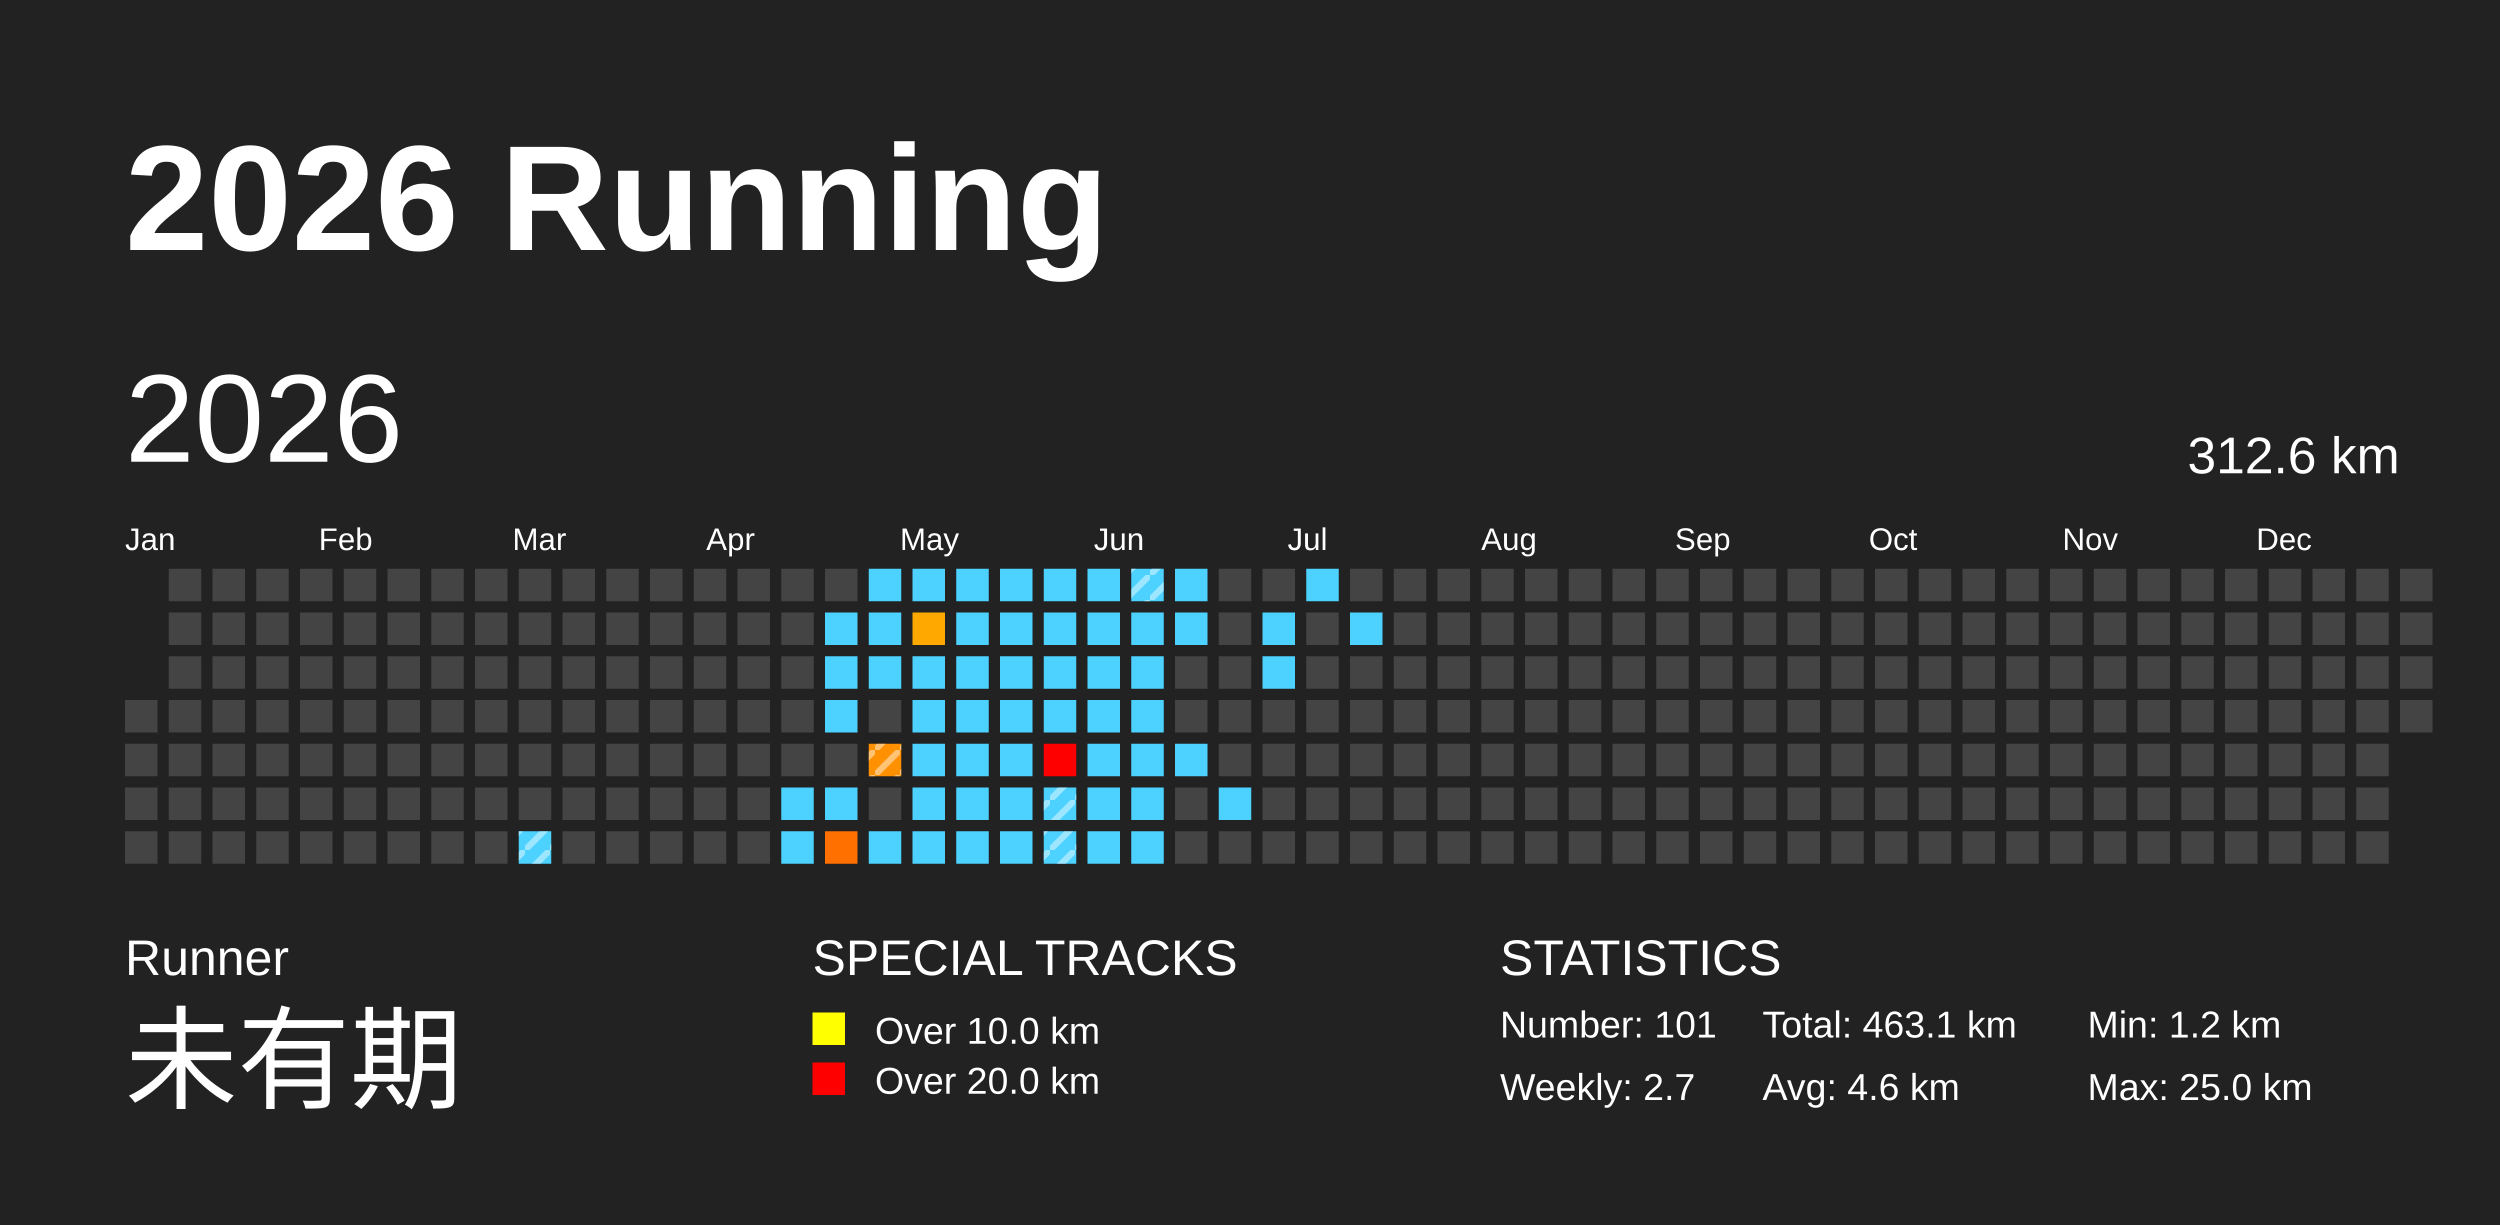
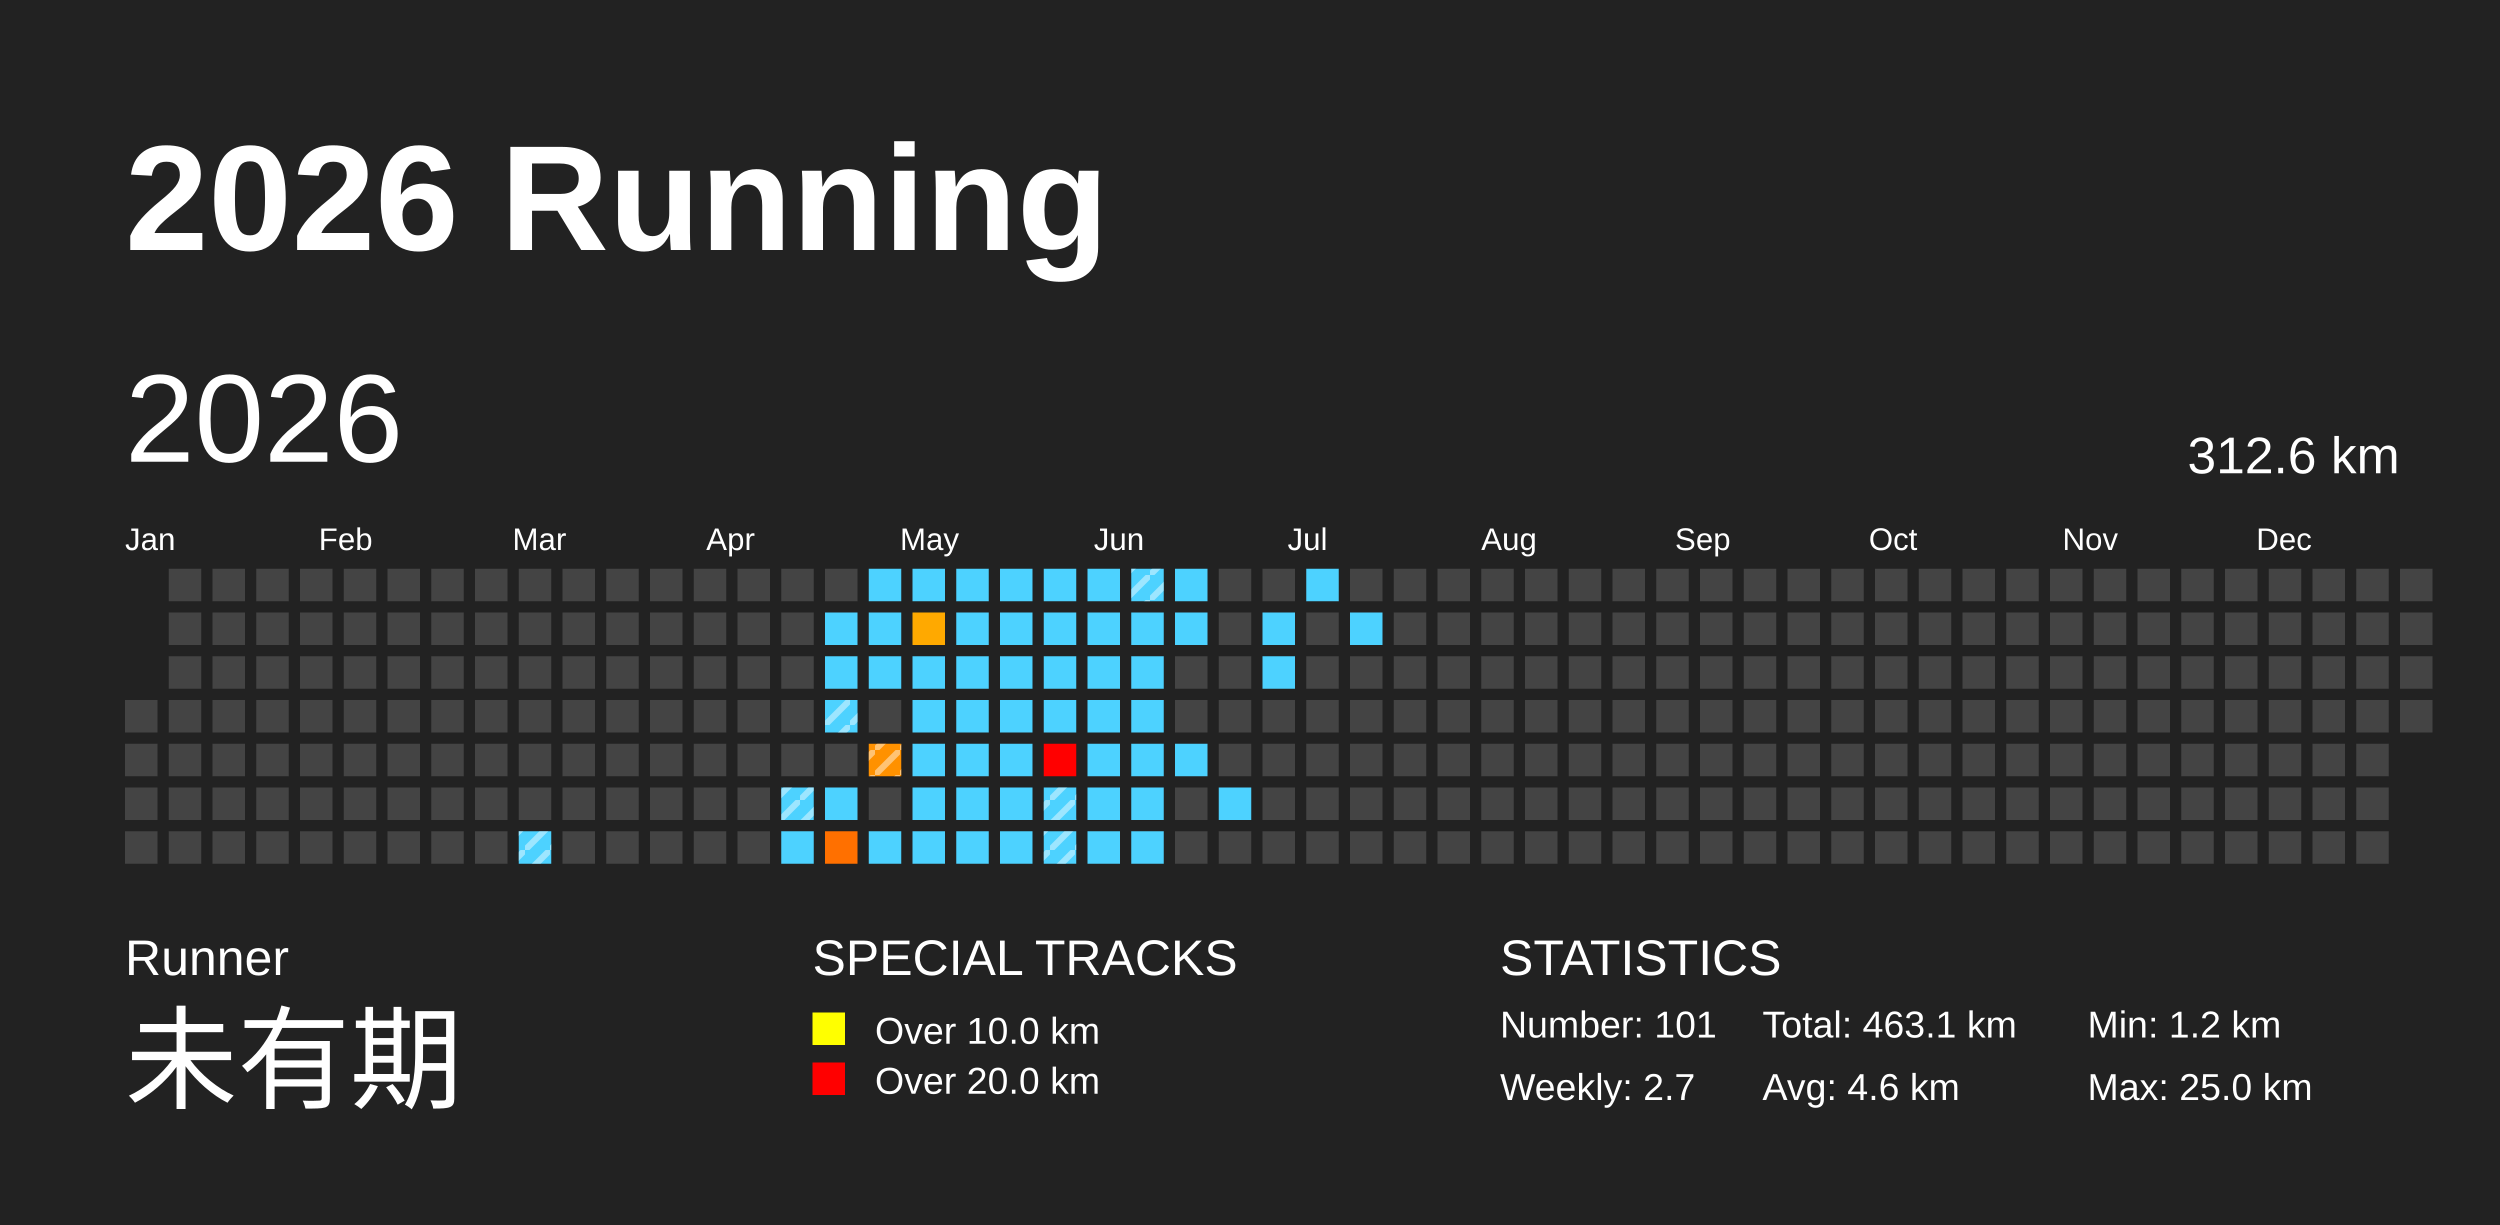
<svg xmlns="http://www.w3.org/2000/svg" baseProfile="full" height="98mm" version="1.1" viewBox="0,0,200,98" width="200mm">
  <defs>
    <pattern height="2" id="indoor-stripe" patternUnits="userSpaceOnUse" width="2">
      <line stroke="white" stroke-opacity="0.45" stroke-width="0.5" x1="0" x2="2" y1="2" y2="0" />
    </pattern>
  </defs>
  <rect fill="#222222" height="98" width="200" x="0" y="0" />
  <text fill="#FFFFFF" style="font-size:12px; font-family:Arial; font-weight:bold;" x="10" y="20">2026 Running</text>
  <text fill="#FFFFFF" style="font-size:4px; font-family:Arial" x="10" y="78">Runner</text>
  <text fill="#FFFFFF" style="font-size:9px; font-family:Arial" x="10" y="88">未有期</text>
  <text fill="#FFFFFF" style="font-size:4px; font-family:Arial" x="65" y="78">SPECIAL TRACKS</text>
  <rect fill="yellow" height="2.6" width="2.6" x="65" y="81" />
  <text fill="#FFFFFF" style="font-size:3px; font-family:Arial" x="70" y="83.5">Over 10.0 km</text>
  <rect fill="red" height="2.6" width="2.6" x="65" y="85" />
  <text fill="#FFFFFF" style="font-size:3px; font-family:Arial" x="70" y="87.5">Over 20.0 km</text>
  <text fill="#FFFFFF" style="font-size:4px; font-family:Arial" x="120" y="78">STATISTICS</text>
  <text fill="#FFFFFF" style="font-size:3px; font-family:Arial" x="120" y="83">Number: 101</text>
  <text fill="#FFFFFF" style="font-size:3px; font-family:Arial" x="120" y="88">Weekly: 2.7</text>
  <text fill="#FFFFFF" style="font-size:3px; font-family:Arial" x="141" y="83">Total: 463.1 km</text>
  <text fill="#FFFFFF" style="font-size:3px; font-family:Arial" x="141" y="88">Avg: 4.6 km</text>
  <text fill="#FFFFFF" style="font-size:3px; font-family:Arial" x="167" y="83">Min: 1.2 km</text>
  <text fill="#FFFFFF" style="font-size:3px; font-family:Arial" x="167" y="88">Max: 25.0 km</text>
  <text dominant-baseline="hanging" fill="#FFFFFF" style="font-size:10.0px; font-family:Arial;" x="10" y="30">2026</text>
  <text dominant-baseline="hanging" fill="#FFFFFF" style="font-size:4.125px; font-family:Arial;" x="175" y="35">312.6 km</text>
  <text fill="#FFFFFF" style="font-size:2.5px; font-family:Arial" x="10.0" y="44">Jan</text>
  <text fill="#FFFFFF" style="font-size:2.5px; font-family:Arial" x="25.5" y="44">Feb</text>
  <text fill="#FFFFFF" style="font-size:2.5px; font-family:Arial" x="41.0" y="44">Mar</text>
  <text fill="#FFFFFF" style="font-size:2.5px; font-family:Arial" x="56.5" y="44">Apr</text>
  <text fill="#FFFFFF" style="font-size:2.5px; font-family:Arial" x="72.0" y="44">May</text>
  <text fill="#FFFFFF" style="font-size:2.5px; font-family:Arial" x="87.5" y="44">Jun</text>
  <text fill="#FFFFFF" style="font-size:2.5px; font-family:Arial" x="103.0" y="44">Jul</text>
  <text fill="#FFFFFF" style="font-size:2.5px; font-family:Arial" x="118.5" y="44">Aug</text>
  <text fill="#FFFFFF" style="font-size:2.5px; font-family:Arial" x="134.0" y="44">Sep</text>
  <text fill="#FFFFFF" style="font-size:2.5px; font-family:Arial" x="149.5" y="44">Oct</text>
  <text fill="#FFFFFF" style="font-size:2.5px; font-family:Arial" x="165.0" y="44">Nov</text>
  <text fill="#FFFFFF" style="font-size:2.5px; font-family:Arial" x="180.5" y="44">Dec</text>
  <rect fill="#444444" height="2.6" width="2.6" x="10.0" y="56.0" />
  <rect fill="#444444" height="2.6" width="2.6" x="10.0" y="59.5" />
  <rect fill="#444444" height="2.6" width="2.6" x="10.0" y="63.0" />
  <rect fill="#444444" height="2.6" width="2.6" x="10.0" y="66.5" />
  <rect fill="#444444" height="2.6" width="2.6" x="13.5" y="45.5" />
  <rect fill="#444444" height="2.6" width="2.6" x="13.5" y="49.0" />
  <rect fill="#444444" height="2.6" width="2.6" x="13.5" y="52.5" />
  <rect fill="#444444" height="2.6" width="2.6" x="13.5" y="56.0" />
  <rect fill="#444444" height="2.6" width="2.6" x="13.5" y="59.5" />
  <rect fill="#444444" height="2.6" width="2.6" x="13.5" y="63.0" />
  <rect fill="#444444" height="2.6" width="2.6" x="13.5" y="66.5" />
  <rect fill="#444444" height="2.6" width="2.6" x="17.0" y="45.5" />
  <rect fill="#444444" height="2.6" width="2.6" x="17.0" y="49.0" />
  <rect fill="#444444" height="2.6" width="2.6" x="17.0" y="52.5" />
  <rect fill="#444444" height="2.6" width="2.6" x="17.0" y="56.0" />
  <rect fill="#444444" height="2.6" width="2.6" x="17.0" y="59.5" />
  <rect fill="#444444" height="2.6" width="2.6" x="17.0" y="63.0" />
  <rect fill="#444444" height="2.6" width="2.6" x="17.0" y="66.5" />
  <rect fill="#444444" height="2.6" width="2.6" x="20.5" y="45.5" />
  <rect fill="#444444" height="2.6" width="2.6" x="20.5" y="49.0" />
  <rect fill="#444444" height="2.6" width="2.6" x="20.5" y="52.5" />
  <rect fill="#444444" height="2.6" width="2.6" x="20.5" y="56.0" />
  <rect fill="#444444" height="2.6" width="2.6" x="20.5" y="59.5" />
  <rect fill="#444444" height="2.6" width="2.6" x="20.5" y="63.0" />
  <rect fill="#444444" height="2.6" width="2.6" x="20.5" y="66.5" />
  <rect fill="#444444" height="2.6" width="2.6" x="24.0" y="45.5" />
  <rect fill="#444444" height="2.6" width="2.6" x="24.0" y="49.0" />
  <rect fill="#444444" height="2.6" width="2.6" x="24.0" y="52.5" />
  <rect fill="#444444" height="2.6" width="2.6" x="24.0" y="56.0" />
  <rect fill="#444444" height="2.6" width="2.6" x="24.0" y="59.5" />
  <rect fill="#444444" height="2.6" width="2.6" x="24.0" y="63.0" />
  <rect fill="#444444" height="2.6" width="2.6" x="24.0" y="66.5" />
  <rect fill="#444444" height="2.6" width="2.6" x="27.5" y="45.5" />
  <rect fill="#444444" height="2.6" width="2.6" x="27.5" y="49.0" />
  <rect fill="#444444" height="2.6" width="2.6" x="27.5" y="52.5" />
  <rect fill="#444444" height="2.6" width="2.6" x="27.5" y="56.0" />
  <rect fill="#444444" height="2.6" width="2.6" x="27.5" y="59.5" />
  <rect fill="#444444" height="2.6" width="2.6" x="27.5" y="63.0" />
  <rect fill="#444444" height="2.6" width="2.6" x="27.5" y="66.5" />
  <rect fill="#444444" height="2.6" width="2.6" x="31.0" y="45.5" />
  <rect fill="#444444" height="2.6" width="2.6" x="31.0" y="49.0" />
  <rect fill="#444444" height="2.6" width="2.6" x="31.0" y="52.5" />
  <rect fill="#444444" height="2.6" width="2.6" x="31.0" y="56.0" />
  <rect fill="#444444" height="2.6" width="2.6" x="31.0" y="59.5" />
  <rect fill="#444444" height="2.6" width="2.6" x="31.0" y="63.0" />
  <rect fill="#444444" height="2.6" width="2.6" x="31.0" y="66.5" />
  <rect fill="#444444" height="2.6" width="2.6" x="34.5" y="45.5" />
  <rect fill="#444444" height="2.6" width="2.6" x="34.5" y="49.0" />
  <rect fill="#444444" height="2.6" width="2.6" x="34.5" y="52.5" />
  <rect fill="#444444" height="2.6" width="2.6" x="34.5" y="56.0" />
  <rect fill="#444444" height="2.6" width="2.6" x="34.5" y="59.5" />
  <rect fill="#444444" height="2.6" width="2.6" x="34.5" y="63.0" />
  <rect fill="#444444" height="2.6" width="2.6" x="34.5" y="66.5" />
  <rect fill="#444444" height="2.6" width="2.6" x="38.0" y="45.5" />
  <rect fill="#444444" height="2.6" width="2.6" x="38.0" y="49.0" />
  <rect fill="#444444" height="2.6" width="2.6" x="38.0" y="52.5" />
  <rect fill="#444444" height="2.6" width="2.6" x="38.0" y="56.0" />
  <rect fill="#444444" height="2.6" width="2.6" x="38.0" y="59.5" />
  <rect fill="#444444" height="2.6" width="2.6" x="38.0" y="63.0" />
  <rect fill="#444444" height="2.6" width="2.6" x="38.0" y="66.5" />
  <rect fill="#444444" height="2.6" width="2.6" x="41.5" y="45.5" />
  <rect fill="#444444" height="2.6" width="2.6" x="41.5" y="49.0" />
  <rect fill="#444444" height="2.6" width="2.6" x="41.5" y="52.5" />
  <rect fill="#444444" height="2.6" width="2.6" x="41.5" y="56.0" />
  <rect fill="#444444" height="2.6" width="2.6" x="41.5" y="59.5" />
  <rect fill="#444444" height="2.6" width="2.6" x="41.5" y="63.0" />
  <rect fill="#4dd2ff" height="2.6" width="2.6" x="41.5" y="66.5" />
  <rect fill="url(#indoor-stripe)" height="2.6" width="2.6" x="41.5" y="66.5" />
  <rect fill="#444444" height="2.6" width="2.6" x="45.0" y="45.5" />
  <rect fill="#444444" height="2.6" width="2.6" x="45.0" y="49.0" />
  <rect fill="#444444" height="2.6" width="2.6" x="45.0" y="52.5" />
  <rect fill="#444444" height="2.6" width="2.6" x="45.0" y="56.0" />
  <rect fill="#444444" height="2.6" width="2.6" x="45.0" y="59.5" />
  <rect fill="#444444" height="2.6" width="2.6" x="45.0" y="63.0" />
  <rect fill="#444444" height="2.6" width="2.6" x="45.0" y="66.5" />
  <rect fill="#444444" height="2.6" width="2.6" x="48.5" y="45.5" />
  <rect fill="#444444" height="2.6" width="2.6" x="48.5" y="49.0" />
  <rect fill="#444444" height="2.6" width="2.6" x="48.5" y="52.5" />
  <rect fill="#444444" height="2.6" width="2.6" x="48.5" y="56.0" />
  <rect fill="#444444" height="2.6" width="2.6" x="48.5" y="59.5" />
  <rect fill="#444444" height="2.6" width="2.6" x="48.5" y="63.0" />
  <rect fill="#444444" height="2.6" width="2.6" x="48.5" y="66.5" />
  <rect fill="#444444" height="2.6" width="2.6" x="52.0" y="45.5" />
  <rect fill="#444444" height="2.6" width="2.6" x="52.0" y="49.0" />
  <rect fill="#444444" height="2.6" width="2.6" x="52.0" y="52.5" />
  <rect fill="#444444" height="2.6" width="2.6" x="52.0" y="56.0" />
  <rect fill="#444444" height="2.6" width="2.6" x="52.0" y="59.5" />
  <rect fill="#444444" height="2.6" width="2.6" x="52.0" y="63.0" />
  <rect fill="#444444" height="2.6" width="2.6" x="52.0" y="66.5" />
  <rect fill="#444444" height="2.6" width="2.6" x="55.5" y="45.5" />
  <rect fill="#444444" height="2.6" width="2.6" x="55.5" y="49.0" />
  <rect fill="#444444" height="2.6" width="2.6" x="55.5" y="52.5" />
  <rect fill="#444444" height="2.6" width="2.6" x="55.5" y="56.0" />
  <rect fill="#444444" height="2.6" width="2.6" x="55.5" y="59.5" />
  <rect fill="#444444" height="2.6" width="2.6" x="55.5" y="63.0" />
  <rect fill="#444444" height="2.6" width="2.6" x="55.5" y="66.5" />
  <rect fill="#444444" height="2.6" width="2.6" x="59.0" y="45.5" />
  <rect fill="#444444" height="2.6" width="2.6" x="59.0" y="49.0" />
  <rect fill="#444444" height="2.6" width="2.6" x="59.0" y="52.5" />
  <rect fill="#444444" height="2.6" width="2.6" x="59.0" y="56.0" />
  <rect fill="#444444" height="2.6" width="2.6" x="59.0" y="59.5" />
  <rect fill="#444444" height="2.6" width="2.6" x="59.0" y="63.0" />
  <rect fill="#444444" height="2.6" width="2.6" x="59.0" y="66.5" />
  <rect fill="#444444" height="2.6" width="2.6" x="62.5" y="45.5" />
  <rect fill="#444444" height="2.6" width="2.6" x="62.5" y="49.0" />
  <rect fill="#444444" height="2.6" width="2.6" x="62.5" y="52.5" />
  <rect fill="#444444" height="2.6" width="2.6" x="62.5" y="56.0" />
  <rect fill="#444444" height="2.6" width="2.6" x="62.5" y="59.5" />
  <rect fill="#4dd2ff" height="2.6" width="2.6" x="62.5" y="63.0" />
+   <rect fill="url(#indoor-stripe)" height="2.6" width="2.6" x="62.5" y="63.0" />
  <rect fill="#4dd2ff" height="2.6" width="2.6" x="62.5" y="66.5" />
  <rect fill="#444444" height="2.6" width="2.6" x="66.0" y="45.5" />
  <rect fill="#4dd2ff" height="2.6" width="2.6" x="66.0" y="49.0" />
  <rect fill="#4dd2ff" height="2.6" width="2.6" x="66.0" y="52.5" />
  <rect fill="#4dd2ff" height="2.6" width="2.6" x="66.0" y="56.0" />
+   <rect fill="url(#indoor-stripe)" height="2.6" width="2.6" x="66.0" y="56.0" />
  <rect fill="#444444" height="2.6" width="2.6" x="66.0" y="59.5" />
  <rect fill="#4dd2ff" height="2.6" width="2.6" x="66.0" y="63.0" />
  <rect fill="#ff7000" height="2.6" width="2.6" x="66.0" y="66.5" />
  <rect fill="#4dd2ff" height="2.6" width="2.6" x="69.5" y="45.5" />
  <rect fill="#4dd2ff" height="2.6" width="2.6" x="69.5" y="49.0" />
  <rect fill="#4dd2ff" height="2.6" width="2.6" x="69.5" y="52.5" />
  <rect fill="#444444" height="2.6" width="2.6" x="69.5" y="56.0" />
  <rect fill="#ff9100" height="2.6" width="2.6" x="69.5" y="59.5" />
  <rect fill="url(#indoor-stripe)" height="2.6" width="2.6" x="69.5" y="59.5" />
  <rect fill="#444444" height="2.6" width="2.6" x="69.5" y="63.0" />
  <rect fill="#4dd2ff" height="2.6" width="2.6" x="69.5" y="66.5" />
  <rect fill="#4dd2ff" height="2.6" width="2.6" x="73.0" y="45.5" />
  <rect fill="#ffa900" height="2.6" width="2.6" x="73.0" y="49.0" />
  <rect fill="#4dd2ff" height="2.6" width="2.6" x="73.0" y="52.5" />
  <rect fill="#4dd2ff" height="2.6" width="2.6" x="73.0" y="56.0" />
  <rect fill="#4dd2ff" height="2.6" width="2.6" x="73.0" y="59.5" />
  <rect fill="#4dd2ff" height="2.6" width="2.6" x="73.0" y="63.0" />
  <rect fill="#4dd2ff" height="2.6" width="2.6" x="73.0" y="66.5" />
  <rect fill="#4dd2ff" height="2.6" width="2.6" x="76.5" y="45.5" />
  <rect fill="#4dd2ff" height="2.6" width="2.6" x="76.5" y="49.0" />
  <rect fill="#4dd2ff" height="2.6" width="2.6" x="76.5" y="52.5" />
  <rect fill="#4dd2ff" height="2.6" width="2.6" x="76.5" y="56.0" />
  <rect fill="#4dd2ff" height="2.6" width="2.6" x="76.5" y="59.5" />
  <rect fill="#4dd2ff" height="2.6" width="2.6" x="76.5" y="63.0" />
  <rect fill="#4dd2ff" height="2.6" width="2.6" x="76.5" y="66.5" />
  <rect fill="#4dd2ff" height="2.6" width="2.6" x="80.0" y="45.5" />
  <rect fill="#4dd2ff" height="2.6" width="2.6" x="80.0" y="49.0" />
  <rect fill="#4dd2ff" height="2.6" width="2.6" x="80.0" y="52.5" />
  <rect fill="#4dd2ff" height="2.6" width="2.6" x="80.0" y="56.0" />
  <rect fill="#4dd2ff" height="2.6" width="2.6" x="80.0" y="59.5" />
  <rect fill="#4dd2ff" height="2.6" width="2.6" x="80.0" y="63.0" />
  <rect fill="#4dd2ff" height="2.6" width="2.6" x="80.0" y="66.5" />
  <rect fill="#4dd2ff" height="2.6" width="2.6" x="83.5" y="45.5" />
  <rect fill="#4dd2ff" height="2.6" width="2.6" x="83.5" y="49.0" />
  <rect fill="#4dd2ff" height="2.6" width="2.6" x="83.5" y="52.5" />
  <rect fill="#4dd2ff" height="2.6" width="2.6" x="83.5" y="56.0" />
  <rect fill="red" height="2.6" width="2.6" x="83.5" y="59.5" />
  <rect fill="#4dd2ff" height="2.6" width="2.6" x="83.5" y="63.0" />
  <rect fill="url(#indoor-stripe)" height="2.6" width="2.6" x="83.5" y="63.0" />
  <rect fill="#4dd2ff" height="2.6" width="2.6" x="83.5" y="66.5" />
  <rect fill="url(#indoor-stripe)" height="2.6" width="2.6" x="83.5" y="66.5" />
  <rect fill="#4dd2ff" height="2.6" width="2.6" x="87.0" y="45.5" />
  <rect fill="#4dd2ff" height="2.6" width="2.6" x="87.0" y="49.0" />
  <rect fill="#4dd2ff" height="2.6" width="2.6" x="87.0" y="52.5" />
  <rect fill="#4dd2ff" height="2.6" width="2.6" x="87.0" y="56.0" />
  <rect fill="#4dd2ff" height="2.6" width="2.6" x="87.0" y="59.5" />
  <rect fill="#4dd2ff" height="2.6" width="2.6" x="87.0" y="63.0" />
  <rect fill="#4dd2ff" height="2.6" width="2.6" x="87.0" y="66.5" />
  <rect fill="#4dd2ff" height="2.6" width="2.6" x="90.5" y="45.5" />
  <rect fill="url(#indoor-stripe)" height="2.6" width="2.6" x="90.5" y="45.5" />
  <rect fill="#4dd2ff" height="2.6" width="2.6" x="90.5" y="49.0" />
  <rect fill="#4dd2ff" height="2.6" width="2.6" x="90.5" y="52.5" />
  <rect fill="#4dd2ff" height="2.6" width="2.6" x="90.5" y="56.0" />
  <rect fill="#4dd2ff" height="2.6" width="2.6" x="90.5" y="59.5" />
  <rect fill="#4dd2ff" height="2.6" width="2.6" x="90.5" y="63.0" />
  <rect fill="#4dd2ff" height="2.6" width="2.6" x="90.5" y="66.5" />
  <rect fill="#4dd2ff" height="2.6" width="2.6" x="94.0" y="45.5" />
  <rect fill="#4dd2ff" height="2.6" width="2.6" x="94.0" y="49.0" />
  <rect fill="#444444" height="2.6" width="2.6" x="94.0" y="52.5" />
  <rect fill="#444444" height="2.6" width="2.6" x="94.0" y="56.0" />
  <rect fill="#4dd2ff" height="2.6" width="2.6" x="94.0" y="59.5" />
  <rect fill="#444444" height="2.6" width="2.6" x="94.0" y="63.0" />
  <rect fill="#444444" height="2.6" width="2.6" x="94.0" y="66.5" />
  <rect fill="#444444" height="2.6" width="2.6" x="97.5" y="45.5" />
  <rect fill="#444444" height="2.6" width="2.6" x="97.5" y="49.0" />
  <rect fill="#444444" height="2.6" width="2.6" x="97.5" y="52.5" />
  <rect fill="#444444" height="2.6" width="2.6" x="97.5" y="56.0" />
  <rect fill="#444444" height="2.6" width="2.6" x="97.5" y="59.5" />
  <rect fill="#4dd2ff" height="2.6" width="2.6" x="97.5" y="63.0" />
  <rect fill="#444444" height="2.6" width="2.6" x="97.5" y="66.5" />
  <rect fill="#444444" height="2.6" width="2.6" x="101.0" y="45.5" />
  <rect fill="#4dd2ff" height="2.6" width="2.6" x="101.0" y="49.0" />
  <rect fill="#4dd2ff" height="2.6" width="2.6" x="101.0" y="52.5" />
  <rect fill="#444444" height="2.6" width="2.6" x="101.0" y="56.0" />
  <rect fill="#444444" height="2.6" width="2.6" x="101.0" y="59.5" />
  <rect fill="#444444" height="2.6" width="2.6" x="101.0" y="63.0" />
  <rect fill="#444444" height="2.6" width="2.6" x="101.0" y="66.5" />
  <rect fill="#4dd2ff" height="2.6" width="2.6" x="104.5" y="45.5" />
  <rect fill="#444444" height="2.6" width="2.6" x="104.5" y="49.0" />
  <rect fill="#444444" height="2.6" width="2.6" x="104.5" y="52.5" />
  <rect fill="#444444" height="2.6" width="2.6" x="104.5" y="56.0" />
  <rect fill="#444444" height="2.6" width="2.6" x="104.5" y="59.5" />
  <rect fill="#444444" height="2.6" width="2.6" x="104.5" y="63.0" />
  <rect fill="#444444" height="2.6" width="2.6" x="104.5" y="66.5" />
  <rect fill="#444444" height="2.6" width="2.6" x="108.0" y="45.5" />
  <rect fill="#4dd2ff" height="2.6" width="2.6" x="108.0" y="49.0" />
  <rect fill="#444444" height="2.6" width="2.6" x="108.0" y="52.5" />
  <rect fill="#444444" height="2.6" width="2.6" x="108.0" y="56.0" />
  <rect fill="#444444" height="2.6" width="2.6" x="108.0" y="59.5" />
  <rect fill="#444444" height="2.6" width="2.6" x="108.0" y="63.0" />
  <rect fill="#444444" height="2.6" width="2.6" x="108.0" y="66.5" />
  <rect fill="#444444" height="2.6" width="2.6" x="111.5" y="45.5" />
  <rect fill="#444444" height="2.6" width="2.6" x="111.5" y="49.0" />
  <rect fill="#444444" height="2.6" width="2.6" x="111.5" y="52.5" />
  <rect fill="#444444" height="2.6" width="2.6" x="111.5" y="56.0" />
  <rect fill="#444444" height="2.6" width="2.6" x="111.5" y="59.5" />
  <rect fill="#444444" height="2.6" width="2.6" x="111.5" y="63.0" />
  <rect fill="#444444" height="2.6" width="2.6" x="111.5" y="66.5" />
  <rect fill="#444444" height="2.6" width="2.6" x="115.0" y="45.5" />
  <rect fill="#444444" height="2.6" width="2.6" x="115.0" y="49.0" />
  <rect fill="#444444" height="2.6" width="2.6" x="115.0" y="52.5" />
  <rect fill="#444444" height="2.6" width="2.6" x="115.0" y="56.0" />
  <rect fill="#444444" height="2.6" width="2.6" x="115.0" y="59.5" />
  <rect fill="#444444" height="2.6" width="2.6" x="115.0" y="63.0" />
  <rect fill="#444444" height="2.6" width="2.6" x="115.0" y="66.5" />
  <rect fill="#444444" height="2.6" width="2.6" x="118.5" y="45.5" />
  <rect fill="#444444" height="2.6" width="2.6" x="118.5" y="49.0" />
  <rect fill="#444444" height="2.6" width="2.6" x="118.5" y="52.5" />
  <rect fill="#444444" height="2.6" width="2.6" x="118.5" y="56.0" />
  <rect fill="#444444" height="2.6" width="2.6" x="118.5" y="59.5" />
  <rect fill="#444444" height="2.6" width="2.6" x="118.5" y="63.0" />
  <rect fill="#444444" height="2.6" width="2.6" x="118.5" y="66.5" />
  <rect fill="#444444" height="2.6" width="2.6" x="122.0" y="45.5" />
  <rect fill="#444444" height="2.6" width="2.6" x="122.0" y="49.0" />
  <rect fill="#444444" height="2.6" width="2.6" x="122.0" y="52.5" />
  <rect fill="#444444" height="2.6" width="2.6" x="122.0" y="56.0" />
  <rect fill="#444444" height="2.6" width="2.6" x="122.0" y="59.5" />
  <rect fill="#444444" height="2.6" width="2.6" x="122.0" y="63.0" />
  <rect fill="#444444" height="2.6" width="2.6" x="122.0" y="66.5" />
  <rect fill="#444444" height="2.6" width="2.6" x="125.5" y="45.5" />
  <rect fill="#444444" height="2.6" width="2.6" x="125.5" y="49.0" />
  <rect fill="#444444" height="2.6" width="2.6" x="125.5" y="52.5" />
  <rect fill="#444444" height="2.6" width="2.6" x="125.5" y="56.0" />
  <rect fill="#444444" height="2.6" width="2.6" x="125.5" y="59.5" />
  <rect fill="#444444" height="2.6" width="2.6" x="125.5" y="63.0" />
  <rect fill="#444444" height="2.6" width="2.6" x="125.5" y="66.5" />
  <rect fill="#444444" height="2.6" width="2.6" x="129.0" y="45.5" />
  <rect fill="#444444" height="2.6" width="2.6" x="129.0" y="49.0" />
  <rect fill="#444444" height="2.6" width="2.6" x="129.0" y="52.5" />
  <rect fill="#444444" height="2.6" width="2.6" x="129.0" y="56.0" />
  <rect fill="#444444" height="2.6" width="2.6" x="129.0" y="59.5" />
  <rect fill="#444444" height="2.6" width="2.6" x="129.0" y="63.0" />
  <rect fill="#444444" height="2.6" width="2.6" x="129.0" y="66.5" />
  <rect fill="#444444" height="2.6" width="2.6" x="132.5" y="45.5" />
  <rect fill="#444444" height="2.6" width="2.6" x="132.5" y="49.0" />
  <rect fill="#444444" height="2.6" width="2.6" x="132.5" y="52.5" />
  <rect fill="#444444" height="2.6" width="2.6" x="132.5" y="56.0" />
  <rect fill="#444444" height="2.6" width="2.6" x="132.5" y="59.5" />
  <rect fill="#444444" height="2.6" width="2.6" x="132.5" y="63.0" />
  <rect fill="#444444" height="2.6" width="2.6" x="132.5" y="66.5" />
  <rect fill="#444444" height="2.6" width="2.6" x="136.0" y="45.5" />
  <rect fill="#444444" height="2.6" width="2.6" x="136.0" y="49.0" />
  <rect fill="#444444" height="2.6" width="2.6" x="136.0" y="52.5" />
  <rect fill="#444444" height="2.6" width="2.6" x="136.0" y="56.0" />
  <rect fill="#444444" height="2.6" width="2.6" x="136.0" y="59.5" />
  <rect fill="#444444" height="2.6" width="2.6" x="136.0" y="63.0" />
  <rect fill="#444444" height="2.6" width="2.6" x="136.0" y="66.5" />
  <rect fill="#444444" height="2.6" width="2.6" x="139.5" y="45.5" />
  <rect fill="#444444" height="2.6" width="2.6" x="139.5" y="49.0" />
  <rect fill="#444444" height="2.6" width="2.6" x="139.5" y="52.5" />
  <rect fill="#444444" height="2.6" width="2.6" x="139.5" y="56.0" />
  <rect fill="#444444" height="2.6" width="2.6" x="139.5" y="59.5" />
  <rect fill="#444444" height="2.6" width="2.6" x="139.5" y="63.0" />
  <rect fill="#444444" height="2.6" width="2.6" x="139.5" y="66.5" />
  <rect fill="#444444" height="2.6" width="2.6" x="143.0" y="45.5" />
  <rect fill="#444444" height="2.6" width="2.6" x="143.0" y="49.0" />
  <rect fill="#444444" height="2.6" width="2.6" x="143.0" y="52.5" />
  <rect fill="#444444" height="2.6" width="2.6" x="143.0" y="56.0" />
  <rect fill="#444444" height="2.6" width="2.6" x="143.0" y="59.5" />
  <rect fill="#444444" height="2.6" width="2.6" x="143.0" y="63.0" />
  <rect fill="#444444" height="2.6" width="2.6" x="143.0" y="66.5" />
  <rect fill="#444444" height="2.6" width="2.6" x="146.5" y="45.5" />
  <rect fill="#444444" height="2.6" width="2.6" x="146.5" y="49.0" />
  <rect fill="#444444" height="2.6" width="2.6" x="146.5" y="52.5" />
  <rect fill="#444444" height="2.6" width="2.6" x="146.5" y="56.0" />
  <rect fill="#444444" height="2.6" width="2.6" x="146.5" y="59.5" />
  <rect fill="#444444" height="2.6" width="2.6" x="146.5" y="63.0" />
  <rect fill="#444444" height="2.6" width="2.6" x="146.5" y="66.5" />
  <rect fill="#444444" height="2.6" width="2.6" x="150.0" y="45.5" />
  <rect fill="#444444" height="2.6" width="2.6" x="150.0" y="49.0" />
  <rect fill="#444444" height="2.6" width="2.6" x="150.0" y="52.5" />
  <rect fill="#444444" height="2.6" width="2.6" x="150.0" y="56.0" />
  <rect fill="#444444" height="2.6" width="2.6" x="150.0" y="59.5" />
  <rect fill="#444444" height="2.6" width="2.6" x="150.0" y="63.0" />
  <rect fill="#444444" height="2.6" width="2.6" x="150.0" y="66.5" />
  <rect fill="#444444" height="2.6" width="2.6" x="153.5" y="45.5" />
  <rect fill="#444444" height="2.6" width="2.6" x="153.5" y="49.0" />
  <rect fill="#444444" height="2.6" width="2.6" x="153.5" y="52.5" />
  <rect fill="#444444" height="2.6" width="2.6" x="153.5" y="56.0" />
  <rect fill="#444444" height="2.6" width="2.6" x="153.5" y="59.5" />
  <rect fill="#444444" height="2.6" width="2.6" x="153.5" y="63.0" />
  <rect fill="#444444" height="2.6" width="2.6" x="153.5" y="66.5" />
  <rect fill="#444444" height="2.6" width="2.6" x="157.0" y="45.5" />
  <rect fill="#444444" height="2.6" width="2.6" x="157.0" y="49.0" />
  <rect fill="#444444" height="2.6" width="2.6" x="157.0" y="52.5" />
  <rect fill="#444444" height="2.6" width="2.6" x="157.0" y="56.0" />
  <rect fill="#444444" height="2.6" width="2.6" x="157.0" y="59.5" />
  <rect fill="#444444" height="2.6" width="2.6" x="157.0" y="63.0" />
  <rect fill="#444444" height="2.6" width="2.6" x="157.0" y="66.5" />
  <rect fill="#444444" height="2.6" width="2.6" x="160.5" y="45.5" />
  <rect fill="#444444" height="2.6" width="2.6" x="160.5" y="49.0" />
  <rect fill="#444444" height="2.6" width="2.6" x="160.5" y="52.5" />
  <rect fill="#444444" height="2.6" width="2.6" x="160.5" y="56.0" />
  <rect fill="#444444" height="2.6" width="2.6" x="160.5" y="59.5" />
  <rect fill="#444444" height="2.6" width="2.6" x="160.5" y="63.0" />
  <rect fill="#444444" height="2.6" width="2.6" x="160.5" y="66.5" />
  <rect fill="#444444" height="2.6" width="2.6" x="164.0" y="45.5" />
  <rect fill="#444444" height="2.6" width="2.6" x="164.0" y="49.0" />
  <rect fill="#444444" height="2.6" width="2.6" x="164.0" y="52.5" />
  <rect fill="#444444" height="2.6" width="2.6" x="164.0" y="56.0" />
  <rect fill="#444444" height="2.6" width="2.6" x="164.0" y="59.5" />
  <rect fill="#444444" height="2.6" width="2.6" x="164.0" y="63.0" />
  <rect fill="#444444" height="2.6" width="2.6" x="164.0" y="66.5" />
  <rect fill="#444444" height="2.6" width="2.6" x="167.5" y="45.5" />
  <rect fill="#444444" height="2.6" width="2.6" x="167.5" y="49.0" />
  <rect fill="#444444" height="2.6" width="2.6" x="167.5" y="52.5" />
  <rect fill="#444444" height="2.6" width="2.6" x="167.5" y="56.0" />
  <rect fill="#444444" height="2.6" width="2.6" x="167.5" y="59.5" />
  <rect fill="#444444" height="2.6" width="2.6" x="167.5" y="63.0" />
  <rect fill="#444444" height="2.6" width="2.6" x="167.5" y="66.5" />
  <rect fill="#444444" height="2.6" width="2.6" x="171.0" y="45.5" />
  <rect fill="#444444" height="2.6" width="2.6" x="171.0" y="49.0" />
  <rect fill="#444444" height="2.6" width="2.6" x="171.0" y="52.5" />
  <rect fill="#444444" height="2.6" width="2.6" x="171.0" y="56.0" />
  <rect fill="#444444" height="2.6" width="2.6" x="171.0" y="59.5" />
  <rect fill="#444444" height="2.6" width="2.6" x="171.0" y="63.0" />
  <rect fill="#444444" height="2.6" width="2.6" x="171.0" y="66.5" />
  <rect fill="#444444" height="2.6" width="2.6" x="174.5" y="45.5" />
  <rect fill="#444444" height="2.6" width="2.6" x="174.5" y="49.0" />
  <rect fill="#444444" height="2.6" width="2.6" x="174.5" y="52.5" />
  <rect fill="#444444" height="2.6" width="2.6" x="174.5" y="56.0" />
  <rect fill="#444444" height="2.6" width="2.6" x="174.5" y="59.5" />
  <rect fill="#444444" height="2.6" width="2.6" x="174.5" y="63.0" />
  <rect fill="#444444" height="2.6" width="2.6" x="174.5" y="66.5" />
  <rect fill="#444444" height="2.6" width="2.6" x="178.0" y="45.5" />
  <rect fill="#444444" height="2.6" width="2.6" x="178.0" y="49.0" />
  <rect fill="#444444" height="2.6" width="2.6" x="178.0" y="52.5" />
  <rect fill="#444444" height="2.6" width="2.6" x="178.0" y="56.0" />
  <rect fill="#444444" height="2.6" width="2.6" x="178.0" y="59.5" />
  <rect fill="#444444" height="2.6" width="2.6" x="178.0" y="63.0" />
  <rect fill="#444444" height="2.6" width="2.6" x="178.0" y="66.5" />
  <rect fill="#444444" height="2.6" width="2.6" x="181.5" y="45.5" />
  <rect fill="#444444" height="2.6" width="2.6" x="181.5" y="49.0" />
  <rect fill="#444444" height="2.6" width="2.6" x="181.5" y="52.5" />
  <rect fill="#444444" height="2.6" width="2.6" x="181.5" y="56.0" />
  <rect fill="#444444" height="2.6" width="2.6" x="181.5" y="59.5" />
  <rect fill="#444444" height="2.6" width="2.6" x="181.5" y="63.0" />
  <rect fill="#444444" height="2.6" width="2.6" x="181.5" y="66.5" />
  <rect fill="#444444" height="2.6" width="2.6" x="185.0" y="45.5" />
  <rect fill="#444444" height="2.6" width="2.6" x="185.0" y="49.0" />
  <rect fill="#444444" height="2.6" width="2.6" x="185.0" y="52.5" />
  <rect fill="#444444" height="2.6" width="2.6" x="185.0" y="56.0" />
  <rect fill="#444444" height="2.6" width="2.6" x="185.0" y="59.5" />
  <rect fill="#444444" height="2.6" width="2.6" x="185.0" y="63.0" />
  <rect fill="#444444" height="2.6" width="2.6" x="185.0" y="66.5" />
  <rect fill="#444444" height="2.6" width="2.6" x="188.5" y="45.5" />
  <rect fill="#444444" height="2.6" width="2.6" x="188.5" y="49.0" />
  <rect fill="#444444" height="2.6" width="2.6" x="188.5" y="52.5" />
  <rect fill="#444444" height="2.6" width="2.6" x="188.5" y="56.0" />
  <rect fill="#444444" height="2.6" width="2.6" x="188.5" y="59.5" />
  <rect fill="#444444" height="2.6" width="2.6" x="188.5" y="63.0" />
  <rect fill="#444444" height="2.6" width="2.6" x="188.5" y="66.5" />
  <rect fill="#444444" height="2.6" width="2.6" x="192.0" y="45.5" />
  <rect fill="#444444" height="2.6" width="2.6" x="192.0" y="49.0" />
  <rect fill="#444444" height="2.6" width="2.6" x="192.0" y="52.5" />
  <rect fill="#444444" height="2.6" width="2.6" x="192.0" y="56.0" />
</svg>
